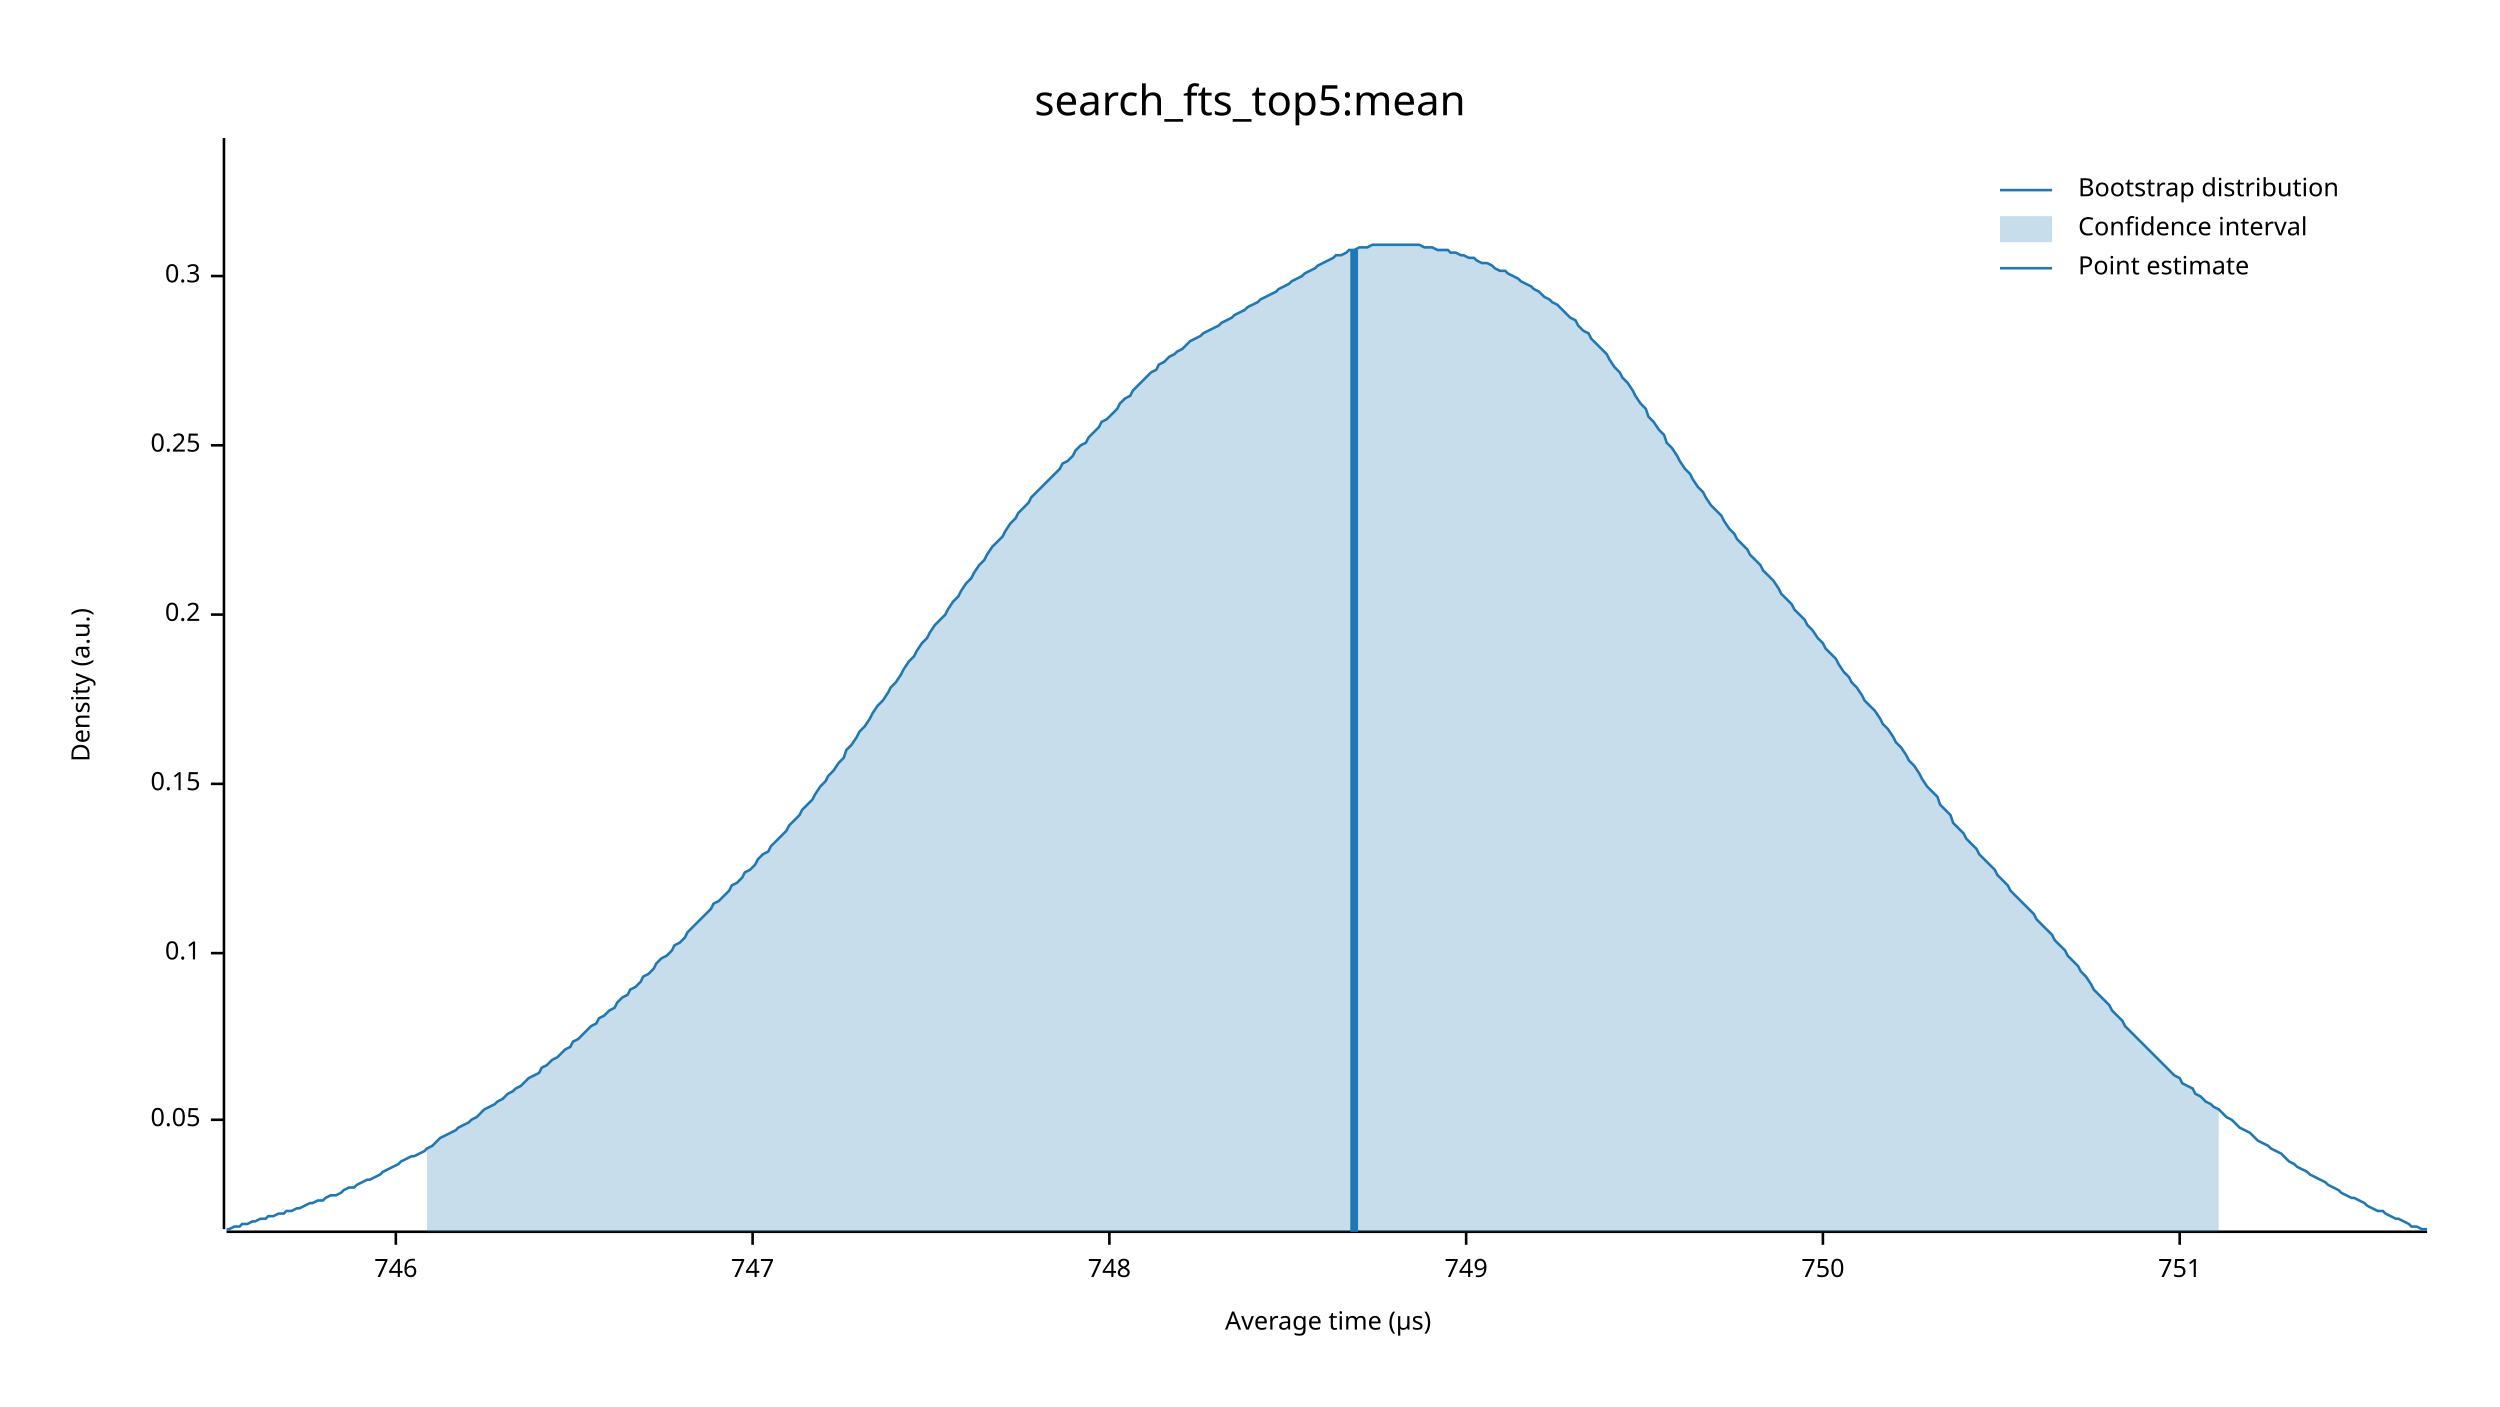
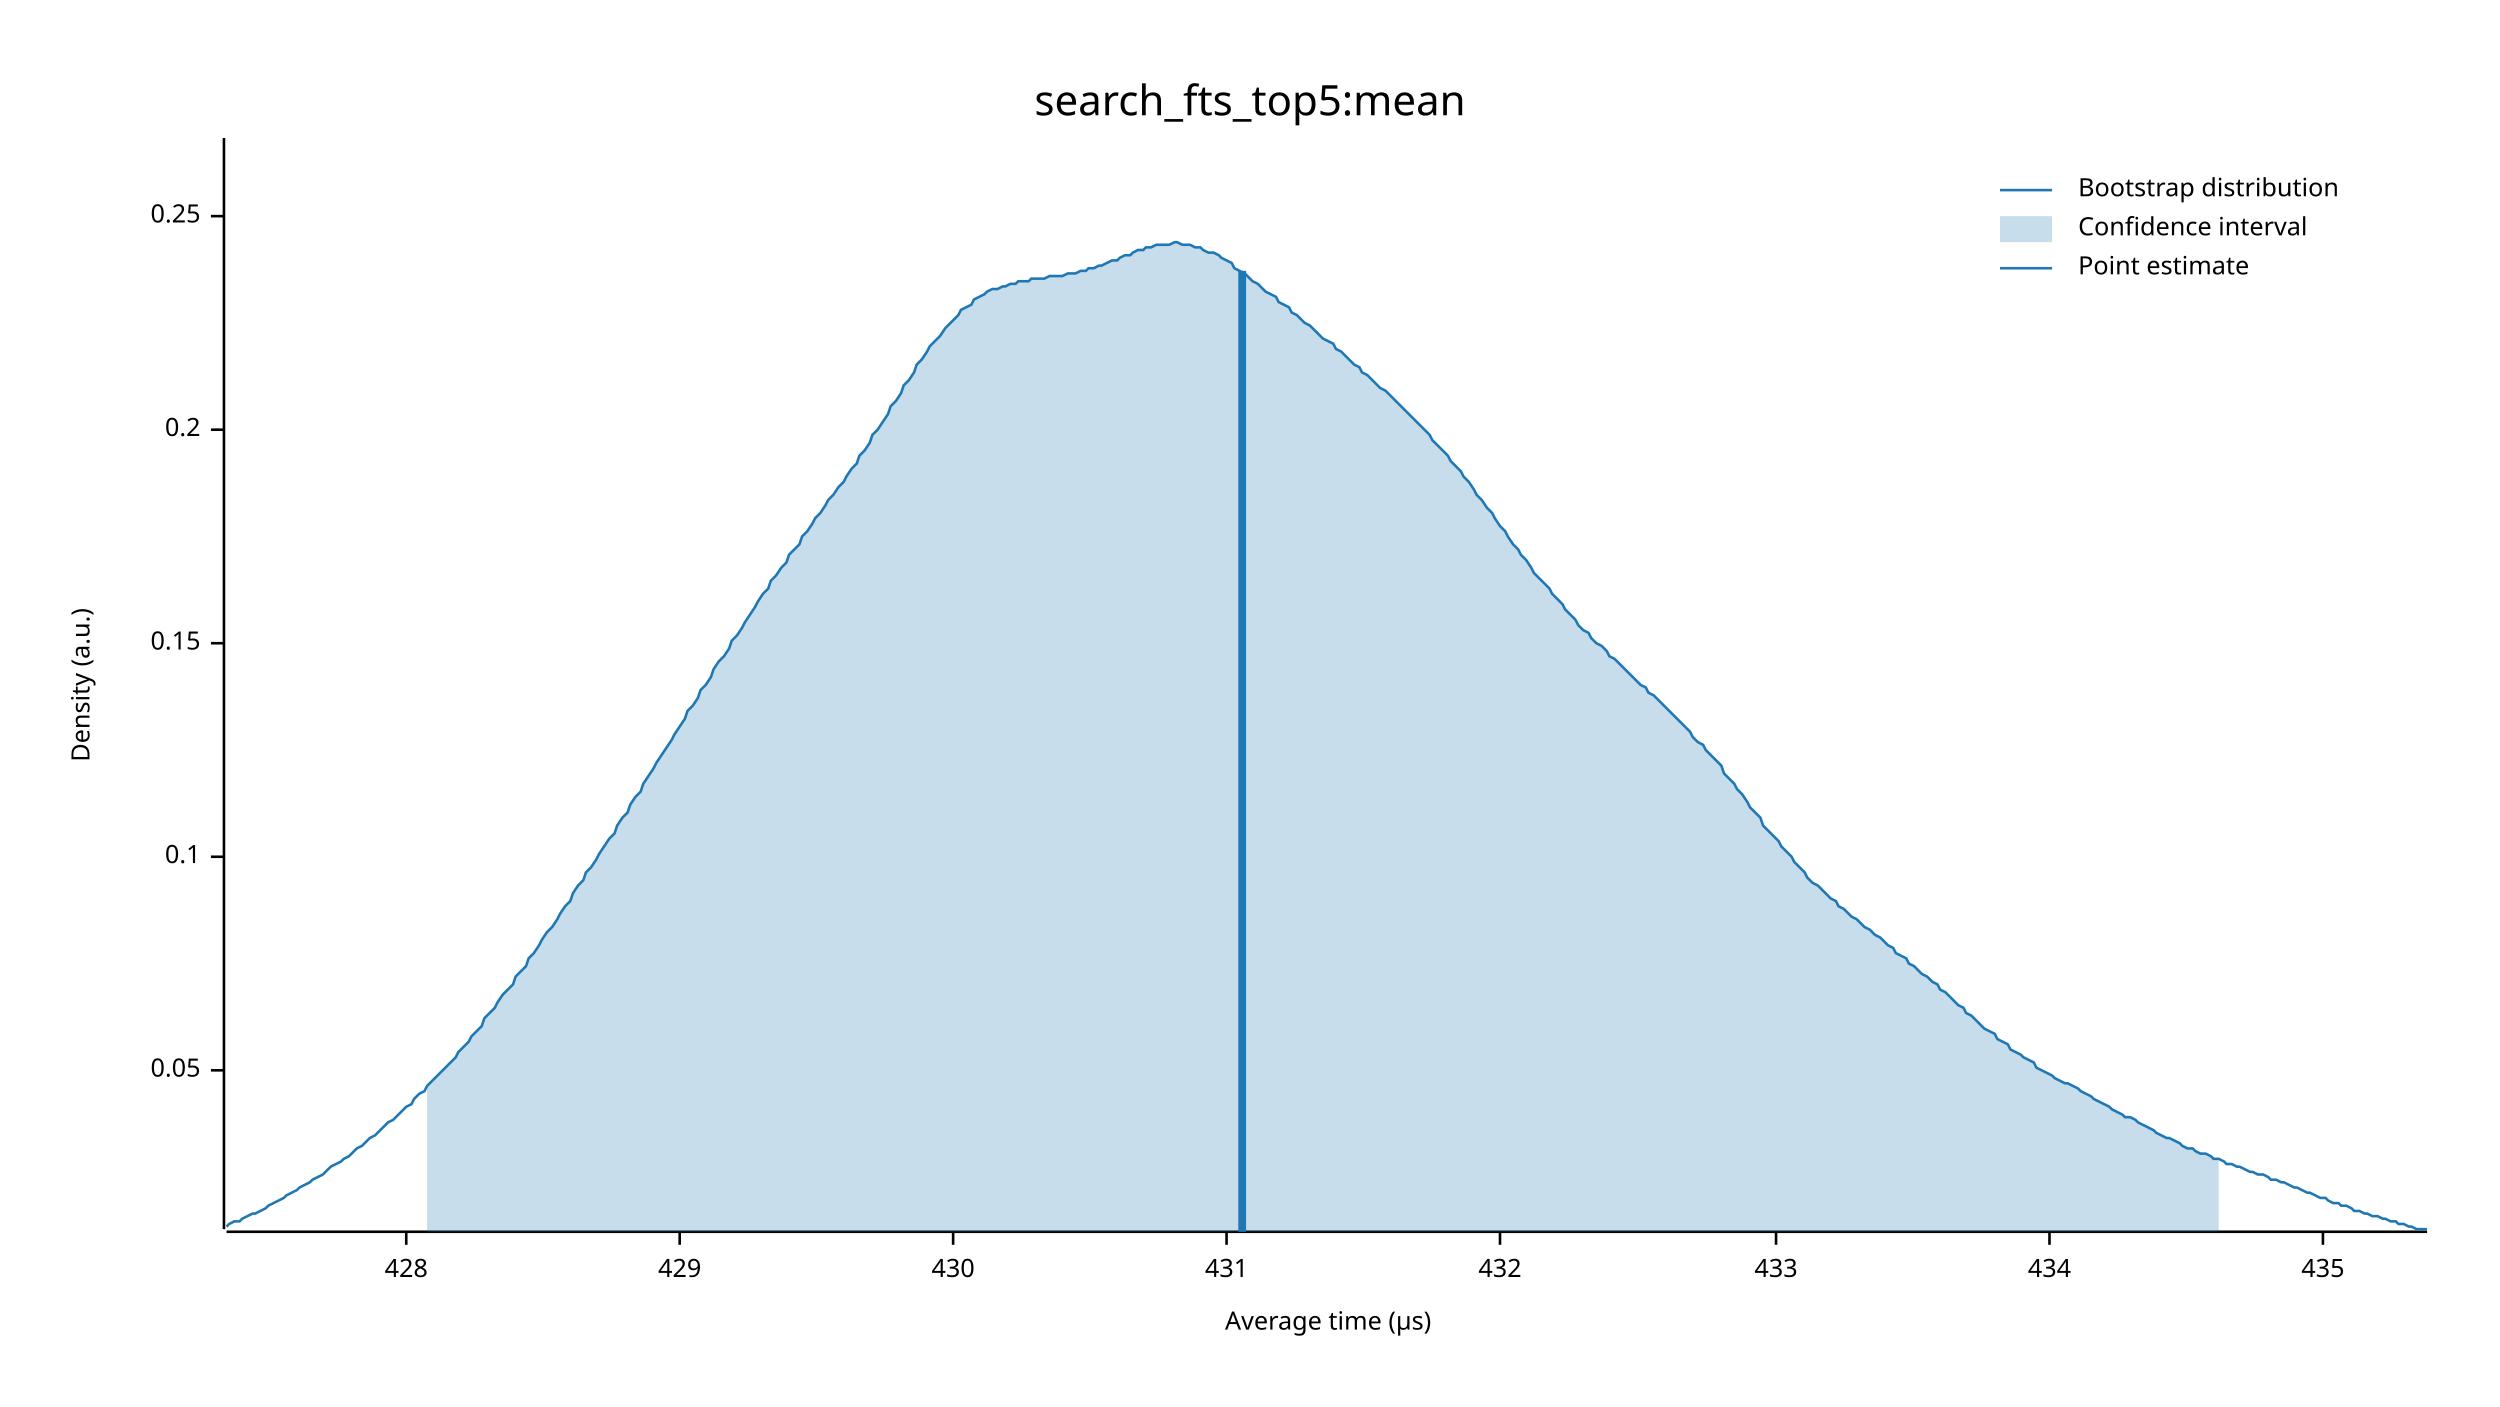
<svg xmlns="http://www.w3.org/2000/svg" width="960" height="540" viewBox="0 0 960 540">
  <text x="480" y="32" dy="0.76em" text-anchor="middle" font-family="sans-serif" font-size="16.129" opacity="1" fill="#000000">
search_fts_top5:mean
</text>
  <text x="27" y="263" dy="0.76em" text-anchor="middle" font-family="sans-serif" font-size="9.677" opacity="1" fill="#000000" transform="rotate(270, 27, 263)">
Density (a.u.)
</text>
  <text x="510" y="513" dy="-0.5ex" text-anchor="middle" font-family="sans-serif" font-size="9.677" opacity="1" fill="#000000">
Average time (µs)
</text>
  <polyline fill="none" opacity="1" stroke="#000000" stroke-width="1" points="86,53 86,472 " />
-   <text x="77" y="430" dy="0.5ex" text-anchor="end" font-family="sans-serif" font-size="9.677" opacity="1" fill="#000000">
+   <text x="77" y="411" dy="0.5ex" text-anchor="end" font-family="sans-serif" font-size="9.677" opacity="1" fill="#000000">
0.05
</text>
-   <polyline fill="none" opacity="1" stroke="#000000" stroke-width="1" points="81,430 86,430 " />
-   <text x="77" y="366" dy="0.5ex" text-anchor="end" font-family="sans-serif" font-size="9.677" opacity="1" fill="#000000">
+   <polyline fill="none" opacity="1" stroke="#000000" stroke-width="1" points="81,411 86,411 " />
+   <text x="77" y="329" dy="0.5ex" text-anchor="end" font-family="sans-serif" font-size="9.677" opacity="1" fill="#000000">
0.1
</text>
-   <polyline fill="none" opacity="1" stroke="#000000" stroke-width="1" points="81,366 86,366 " />
-   <text x="77" y="301" dy="0.5ex" text-anchor="end" font-family="sans-serif" font-size="9.677" opacity="1" fill="#000000">
+   <polyline fill="none" opacity="1" stroke="#000000" stroke-width="1" points="81,329 86,329 " />
+   <text x="77" y="247" dy="0.5ex" text-anchor="end" font-family="sans-serif" font-size="9.677" opacity="1" fill="#000000">
0.15
</text>
-   <polyline fill="none" opacity="1" stroke="#000000" stroke-width="1" points="81,301 86,301 " />
-   <text x="77" y="236" dy="0.5ex" text-anchor="end" font-family="sans-serif" font-size="9.677" opacity="1" fill="#000000">
+   <polyline fill="none" opacity="1" stroke="#000000" stroke-width="1" points="81,247 86,247 " />
+   <text x="77" y="165" dy="0.5ex" text-anchor="end" font-family="sans-serif" font-size="9.677" opacity="1" fill="#000000">
0.2
</text>
-   <polyline fill="none" opacity="1" stroke="#000000" stroke-width="1" points="81,236 86,236 " />
-   <text x="77" y="171" dy="0.5ex" text-anchor="end" font-family="sans-serif" font-size="9.677" opacity="1" fill="#000000">
+   <polyline fill="none" opacity="1" stroke="#000000" stroke-width="1" points="81,165 86,165 " />
+   <text x="77" y="83" dy="0.5ex" text-anchor="end" font-family="sans-serif" font-size="9.677" opacity="1" fill="#000000">
0.25
</text>
-   <polyline fill="none" opacity="1" stroke="#000000" stroke-width="1" points="81,171 86,171 " />
-   <text x="77" y="106" dy="0.5ex" text-anchor="end" font-family="sans-serif" font-size="9.677" opacity="1" fill="#000000">
- 0.3
+   <polyline fill="none" opacity="1" stroke="#000000" stroke-width="1" points="81,83 86,83 " />
+   <polyline fill="none" opacity="1" stroke="#000000" stroke-width="1" points="87,473 932,473 " />
+   <text x="156" y="483" dy="0.76em" text-anchor="middle" font-family="sans-serif" font-size="9.677" opacity="1" fill="#000000">
+ 428
</text>
-   <polyline fill="none" opacity="1" stroke="#000000" stroke-width="1" points="81,106 86,106 " />
-   <polyline fill="none" opacity="1" stroke="#000000" stroke-width="1" points="87,473 932,473 " />
-   <text x="152" y="483" dy="0.76em" text-anchor="middle" font-family="sans-serif" font-size="9.677" opacity="1" fill="#000000">
- 746
+   <polyline fill="none" opacity="1" stroke="#000000" stroke-width="1" points="156,473 156,478 " />
+   <text x="261" y="483" dy="0.76em" text-anchor="middle" font-family="sans-serif" font-size="9.677" opacity="1" fill="#000000">
+ 429
</text>
-   <polyline fill="none" opacity="1" stroke="#000000" stroke-width="1" points="152,473 152,478 " />
-   <text x="289" y="483" dy="0.76em" text-anchor="middle" font-family="sans-serif" font-size="9.677" opacity="1" fill="#000000">
- 747
+   <polyline fill="none" opacity="1" stroke="#000000" stroke-width="1" points="261,473 261,478 " />
+   <text x="366" y="483" dy="0.76em" text-anchor="middle" font-family="sans-serif" font-size="9.677" opacity="1" fill="#000000">
+ 430
</text>
-   <polyline fill="none" opacity="1" stroke="#000000" stroke-width="1" points="289,473 289,478 " />
-   <text x="426" y="483" dy="0.76em" text-anchor="middle" font-family="sans-serif" font-size="9.677" opacity="1" fill="#000000">
- 748
+   <polyline fill="none" opacity="1" stroke="#000000" stroke-width="1" points="366,473 366,478 " />
+   <text x="471" y="483" dy="0.76em" text-anchor="middle" font-family="sans-serif" font-size="9.677" opacity="1" fill="#000000">
+ 431
</text>
-   <polyline fill="none" opacity="1" stroke="#000000" stroke-width="1" points="426,473 426,478 " />
-   <text x="563" y="483" dy="0.76em" text-anchor="middle" font-family="sans-serif" font-size="9.677" opacity="1" fill="#000000">
- 749
+   <polyline fill="none" opacity="1" stroke="#000000" stroke-width="1" points="471,473 471,478 " />
+   <text x="576" y="483" dy="0.76em" text-anchor="middle" font-family="sans-serif" font-size="9.677" opacity="1" fill="#000000">
+ 432
</text>
-   <polyline fill="none" opacity="1" stroke="#000000" stroke-width="1" points="563,473 563,478 " />
-   <text x="700" y="483" dy="0.76em" text-anchor="middle" font-family="sans-serif" font-size="9.677" opacity="1" fill="#000000">
- 750
+   <polyline fill="none" opacity="1" stroke="#000000" stroke-width="1" points="576,473 576,478 " />
+   <text x="682" y="483" dy="0.76em" text-anchor="middle" font-family="sans-serif" font-size="9.677" opacity="1" fill="#000000">
+ 433
</text>
-   <polyline fill="none" opacity="1" stroke="#000000" stroke-width="1" points="700,473 700,478 " />
-   <text x="837" y="483" dy="0.76em" text-anchor="middle" font-family="sans-serif" font-size="9.677" opacity="1" fill="#000000">
- 751
+   <polyline fill="none" opacity="1" stroke="#000000" stroke-width="1" points="682,473 682,478 " />
+   <text x="787" y="483" dy="0.76em" text-anchor="middle" font-family="sans-serif" font-size="9.677" opacity="1" fill="#000000">
+ 434
</text>
-   <polyline fill="none" opacity="1" stroke="#000000" stroke-width="1" points="837,473 837,478 " />
-   <polyline fill="none" opacity="1" stroke="#1F78B4" stroke-width="1" points="87,472 88,472 90,471 92,471 93,470 95,470 97,469 98,469 100,468 102,468 103,467 105,467 107,466 109,466 110,465 112,465 114,464 115,464 117,463 119,462 120,462 122,461 124,461 125,460 127,459 129,459 131,458 132,457 134,456 136,456 137,455 139,454 141,453 142,453 144,452 146,451 147,450 149,449 151,448 153,447 154,446 156,445 158,444 159,444 161,443 163,442 164,441 166,440 168,438 169,437 171,436 173,435 175,434 176,433 178,432 180,431 181,430 183,429 185,427 186,426 188,425 190,424 191,423 193,422 195,420 197,419 198,418 200,417 202,415 203,414 205,413 207,412 208,410 210,409 212,407 214,406 215,405 217,403 219,402 220,400 222,399 224,397 225,396 227,394 229,393 230,391 232,390 234,388 236,387 237,385 239,383 241,382 242,380 244,379 246,377 247,375 249,374 251,372 252,370 254,368 256,367 258,365 259,363 261,362 263,360 264,358 266,356 268,354 269,353 271,351 273,349 274,347 276,346 278,344 280,342 281,340 283,339 285,337 286,335 288,334 290,332 291,330 293,328 295,327 296,325 298,323 300,321 302,319 303,317 305,315 307,313 308,311 310,309 312,307 313,305 315,302 317,300 318,298 320,296 322,293 324,291 325,288 327,286 329,283 330,281 332,279 334,276 335,274 337,271 339,269 341,266 342,264 344,262 346,259 347,257 349,254 351,252 352,250 354,247 356,245 357,243 359,240 361,238 363,236 364,234 366,231 368,229 369,227 371,224 373,222 374,220 376,217 378,215 379,213 381,210 383,208 385,206 386,204 388,201 390,199 391,197 393,195 395,193 396,191 398,189 400,187 401,186 403,184 405,182 407,180 408,178 410,177 412,175 413,173 415,171 417,170 418,168 420,166 422,164 423,162 425,161 427,159 429,157 430,155 432,153 434,152 435,150 437,148 439,146 440,145 442,143 444,142 445,140 447,139 449,137 451,136 452,135 454,134 456,132 457,131 459,130 461,129 462,128 464,127 466,126 468,125 469,124 471,123 473,122 474,121 476,120 478,119 479,118 481,117 483,116 484,115 486,114 488,113 490,112 491,111 493,110 495,109 496,108 498,107 500,106 501,105 503,104 505,103 506,102 508,101 510,100 512,99 513,98 515,98 517,97 518,96 520,96 522,95 523,95 525,95 527,94 528,94 530,94 532,94 534,94 535,94 537,94 539,94 540,94 542,94 544,94 545,94 547,95 549,95 550,95 552,96 554,96 556,96 557,97 559,97 561,98 562,98 564,99 566,99 567,100 569,101 571,101 573,102 574,103 576,104 578,104 579,105 581,106 583,107 584,108 586,109 588,110 589,111 591,112 593,114 595,115 596,116 598,117 600,119 601,120 603,122 605,123 606,125 608,127 610,128 611,130 613,132 615,134 617,136 618,138 620,141 622,143 623,145 625,147 627,150 628,152 630,155 632,157 633,160 635,162 637,165 639,167 640,170 642,172 644,175 645,177 647,180 649,182 650,184 652,187 654,189 655,191 657,194 659,196 661,198 662,200 664,203 666,205 667,207 669,209 671,211 672,213 674,215 676,217 677,219 679,221 681,223 683,226 684,228 686,230 688,232 689,234 691,236 693,238 694,240 696,242 698,245 700,247 701,249 703,251 705,253 706,255 708,258 710,260 711,262 713,264 715,267 716,269 718,271 720,273 722,276 723,278 725,280 727,283 728,285 730,287 732,290 733,292 735,294 737,297 738,299 740,302 742,304 744,306 745,309 747,311 749,313 750,316 752,318 754,320 755,322 757,324 759,326 760,328 762,330 764,332 766,334 767,336 769,338 771,340 772,342 774,344 776,346 777,347 779,349 781,351 782,353 784,355 786,357 788,359 789,361 791,363 793,365 794,367 796,369 798,371 799,373 801,375 803,378 804,380 806,382 808,384 810,386 811,388 813,390 815,392 816,394 818,396 820,398 821,399 823,401 825,403 827,405 828,406 830,408 832,410 833,411 835,413 837,414 838,416 840,417 842,418 843,420 845,421 847,423 849,424 850,425 852,426 854,428 855,429 857,430 859,432 860,433 862,434 864,435 865,436 867,438 869,439 871,440 872,441 874,442 876,443 877,444 879,446 881,447 882,448 884,449 886,450 887,451 889,452 891,453 893,454 894,455 896,456 898,457 899,458 901,459 903,460 904,460 906,461 908,462 909,463 911,464 913,465 915,465 916,466 918,467 920,468 921,468 923,469 925,470 926,471 928,471 930,472 932,472 " />
-   <polygon opacity="0.25" fill="#1F78B4" points="164,441 166,440 168,438 169,437 171,436 173,435 175,434 176,433 178,432 180,431 181,430 183,429 185,427 186,426 188,425 190,424 191,423 193,422 195,420 197,419 198,418 200,417 202,415 203,414 205,413 207,412 208,410 210,409 212,407 214,406 215,405 217,403 219,402 220,400 222,399 224,397 225,396 227,394 229,393 230,391 232,390 234,388 236,387 237,385 239,383 241,382 242,380 244,379 246,377 247,375 249,374 251,372 252,370 254,368 256,367 258,365 259,363 261,362 263,360 264,358 266,356 268,354 269,353 271,351 273,349 274,347 276,346 278,344 280,342 281,340 283,339 285,337 286,335 288,334 290,332 291,330 293,328 295,327 296,325 298,323 300,321 302,319 303,317 305,315 307,313 308,311 310,309 312,307 313,305 315,302 317,300 318,298 320,296 322,293 324,291 325,288 327,286 329,283 330,281 332,279 334,276 335,274 337,271 339,269 341,266 342,264 344,262 346,259 347,257 349,254 351,252 352,250 354,247 356,245 357,243 359,240 361,238 363,236 364,234 366,231 368,229 369,227 371,224 373,222 374,220 376,217 378,215 379,213 381,210 383,208 385,206 386,204 388,201 390,199 391,197 393,195 395,193 396,191 398,189 400,187 401,186 403,184 405,182 407,180 408,178 410,177 412,175 413,173 415,171 417,170 418,168 420,166 422,164 423,162 425,161 427,159 429,157 430,155 432,153 434,152 435,150 437,148 439,146 440,145 442,143 444,142 445,140 447,139 449,137 451,136 452,135 454,134 456,132 457,131 459,130 461,129 462,128 464,127 466,126 468,125 469,124 471,123 473,122 474,121 476,120 478,119 479,118 481,117 483,116 484,115 486,114 488,113 490,112 491,111 493,110 495,109 496,108 498,107 500,106 501,105 503,104 505,103 506,102 508,101 510,100 512,99 513,98 515,98 517,97 518,96 520,96 522,95 523,95 525,95 527,94 528,94 530,94 532,94 534,94 535,94 537,94 539,94 540,94 542,94 544,94 545,94 547,95 549,95 550,95 552,96 554,96 556,96 557,97 559,97 561,98 562,98 564,99 566,99 567,100 569,101 571,101 573,102 574,103 576,104 578,104 579,105 581,106 583,107 584,108 586,109 588,110 589,111 591,112 593,114 595,115 596,116 598,117 600,119 601,120 603,122 605,123 606,125 608,127 610,128 611,130 613,132 615,134 617,136 618,138 620,141 622,143 623,145 625,147 627,150 628,152 630,155 632,157 633,160 635,162 637,165 639,167 640,170 642,172 644,175 645,177 647,180 649,182 650,184 652,187 654,189 655,191 657,194 659,196 661,198 662,200 664,203 666,205 667,207 669,209 671,211 672,213 674,215 676,217 677,219 679,221 681,223 683,226 684,228 686,230 688,232 689,234 691,236 693,238 694,240 696,242 698,245 700,247 701,249 703,251 705,253 706,255 708,258 710,260 711,262 713,264 715,267 716,269 718,271 720,273 722,276 723,278 725,280 727,283 728,285 730,287 732,290 733,292 735,294 737,297 738,299 740,302 742,304 744,306 745,309 747,311 749,313 750,316 752,318 754,320 755,322 757,324 759,326 760,328 762,330 764,332 766,334 767,336 769,338 771,340 772,342 774,344 776,346 777,347 779,349 781,351 782,353 784,355 786,357 788,359 789,361 791,363 793,365 794,367 796,369 798,371 799,373 801,375 803,378 804,380 806,382 808,384 810,386 811,388 813,390 815,392 816,394 818,396 820,398 821,399 823,401 825,403 827,405 828,406 830,408 832,410 833,411 835,413 837,414 838,416 840,417 842,418 843,420 845,421 847,423 849,424 850,425 852,426 852,473 164,473 " />
-   <polyline fill="none" opacity="1" stroke="#1F78B4" stroke-width="3" points="520,473 520,96 " />
+   <polyline fill="none" opacity="1" stroke="#000000" stroke-width="1" points="787,473 787,478 " />
+   <text x="892" y="483" dy="0.76em" text-anchor="middle" font-family="sans-serif" font-size="9.677" opacity="1" fill="#000000">
+ 435
+ </text>
+   <polyline fill="none" opacity="1" stroke="#000000" stroke-width="1" points="892,473 892,478 " />
+   <polyline fill="none" opacity="1" stroke="#1F78B4" stroke-width="1" points="87,471 88,470 90,469 92,469 93,468 95,467 97,466 98,466 100,465 102,464 103,463 105,462 107,461 109,460 110,459 112,458 114,457 115,456 117,455 119,454 120,453 122,452 124,451 125,450 127,448 129,447 131,446 132,445 134,444 136,442 137,441 139,440 141,438 142,437 144,436 146,434 147,433 149,431 151,430 153,428 154,427 156,425 158,424 159,422 161,420 163,419 164,417 166,415 168,413 169,412 171,410 173,408 175,406 176,404 178,402 180,400 181,398 183,396 185,394 186,391 188,389 190,387 191,385 193,382 195,380 197,378 198,375 200,373 202,371 203,368 205,366 207,363 208,361 210,358 212,356 214,353 215,351 217,348 219,346 220,343 222,340 224,338 225,335 227,333 229,330 230,328 232,325 234,322 236,320 237,317 239,314 241,312 242,309 244,306 246,304 247,301 249,298 251,295 252,293 254,290 256,287 258,284 259,282 261,279 263,276 264,273 266,271 268,268 269,265 271,263 273,260 274,257 276,254 278,252 280,249 281,246 283,244 285,241 286,239 288,236 290,233 291,231 293,228 295,226 296,223 298,221 300,218 302,216 303,213 305,211 307,209 308,206 310,204 312,201 313,199 315,197 317,194 318,192 320,190 322,187 324,185 325,183 327,180 329,178 330,175 332,173 334,170 335,167 337,165 339,162 341,159 342,156 344,154 346,151 347,148 349,146 351,143 352,140 354,138 356,135 357,133 359,131 361,129 363,126 364,125 366,123 368,121 369,119 371,118 373,117 374,115 376,114 378,113 379,112 381,111 383,111 385,110 386,110 388,109 390,109 391,108 393,108 395,108 396,107 398,107 400,107 401,107 403,106 405,106 407,106 408,106 410,105 412,105 413,105 415,104 417,104 418,103 420,103 422,102 423,102 425,101 427,100 429,100 430,99 432,98 434,98 435,97 437,96 439,96 440,95 442,95 444,94 445,94 447,94 449,94 451,93 452,93 454,94 456,94 457,94 459,95 461,95 462,96 464,97 466,97 468,98 469,99 471,100 473,101 474,103 476,104 478,105 479,106 481,108 483,109 484,110 486,112 488,113 490,114 491,116 493,117 495,118 496,120 498,121 500,123 501,124 503,125 505,127 506,128 508,130 510,131 512,132 513,134 515,135 517,137 518,138 520,140 522,141 523,143 525,144 527,146 528,147 530,149 532,150 534,152 535,153 537,155 539,157 540,158 542,160 544,162 545,163 547,165 549,167 550,169 552,171 554,173 556,175 557,177 559,179 561,181 562,183 564,185 566,188 567,190 569,192 571,195 573,197 574,199 576,202 578,204 579,206 581,209 583,211 584,213 586,215 588,218 589,220 591,222 593,224 595,226 596,228 598,230 600,232 601,234 603,236 605,238 606,240 608,242 610,243 611,245 613,247 615,248 617,250 618,252 620,253 622,255 623,256 625,258 627,260 628,261 630,263 632,264 633,266 635,267 637,269 639,271 640,272 642,274 644,276 645,277 647,279 649,281 650,283 652,285 654,286 655,288 657,290 659,292 661,294 662,297 664,299 666,301 667,303 669,305 671,308 672,310 674,312 676,314 677,317 679,319 681,321 683,323 684,325 686,327 688,329 689,331 691,333 693,335 694,337 696,339 698,340 700,342 701,343 703,345 705,346 706,348 708,349 710,351 711,352 713,353 715,355 716,356 718,357 720,359 722,360 723,361 725,363 727,364 728,366 730,367 732,368 733,370 735,371 737,373 738,374 740,375 742,377 744,378 745,380 747,381 749,383 750,384 752,386 754,387 755,389 757,390 759,392 760,393 762,395 764,396 766,397 767,399 769,400 771,401 772,403 774,404 776,405 777,406 779,407 781,408 782,410 784,411 786,412 788,413 789,414 791,415 793,416 794,416 796,417 798,418 799,419 801,420 803,421 804,422 806,423 808,424 810,425 811,426 813,427 815,428 816,429 818,429 820,430 821,431 823,432 825,433 827,434 828,435 830,436 832,437 833,437 835,438 837,439 838,440 840,441 842,441 843,442 845,443 847,443 849,444 850,445 852,445 854,446 855,447 857,447 859,448 860,448 862,449 864,450 865,450 867,451 869,451 871,452 872,453 874,453 876,454 877,454 879,455 881,456 882,456 884,457 886,458 887,458 889,459 891,460 893,460 894,461 896,462 898,462 899,463 901,463 903,464 904,465 906,465 908,466 909,466 911,467 913,467 915,468 916,468 918,469 920,469 921,470 923,470 925,471 926,471 928,472 930,472 932,472 " />
+   <polygon opacity="0.25" fill="#1F78B4" points="164,417 166,415 168,413 169,412 171,410 173,408 175,406 176,404 178,402 180,400 181,398 183,396 185,394 186,391 188,389 190,387 191,385 193,382 195,380 197,378 198,375 200,373 202,371 203,368 205,366 207,363 208,361 210,358 212,356 214,353 215,351 217,348 219,346 220,343 222,340 224,338 225,335 227,333 229,330 230,328 232,325 234,322 236,320 237,317 239,314 241,312 242,309 244,306 246,304 247,301 249,298 251,295 252,293 254,290 256,287 258,284 259,282 261,279 263,276 264,273 266,271 268,268 269,265 271,263 273,260 274,257 276,254 278,252 280,249 281,246 283,244 285,241 286,239 288,236 290,233 291,231 293,228 295,226 296,223 298,221 300,218 302,216 303,213 305,211 307,209 308,206 310,204 312,201 313,199 315,197 317,194 318,192 320,190 322,187 324,185 325,183 327,180 329,178 330,175 332,173 334,170 335,167 337,165 339,162 341,159 342,156 344,154 346,151 347,148 349,146 351,143 352,140 354,138 356,135 357,133 359,131 361,129 363,126 364,125 366,123 368,121 369,119 371,118 373,117 374,115 376,114 378,113 379,112 381,111 383,111 385,110 386,110 388,109 390,109 391,108 393,108 395,108 396,107 398,107 400,107 401,107 403,106 405,106 407,106 408,106 410,105 412,105 413,105 415,104 417,104 418,103 420,103 422,102 423,102 425,101 427,100 429,100 430,99 432,98 434,98 435,97 437,96 439,96 440,95 442,95 444,94 445,94 447,94 449,94 451,93 452,93 454,94 456,94 457,94 459,95 461,95 462,96 464,97 466,97 468,98 469,99 471,100 473,101 474,103 476,104 478,105 479,106 481,108 483,109 484,110 486,112 488,113 490,114 491,116 493,117 495,118 496,120 498,121 500,123 501,124 503,125 505,127 506,128 508,130 510,131 512,132 513,134 515,135 517,137 518,138 520,140 522,141 523,143 525,144 527,146 528,147 530,149 532,150 534,152 535,153 537,155 539,157 540,158 542,160 544,162 545,163 547,165 549,167 550,169 552,171 554,173 556,175 557,177 559,179 561,181 562,183 564,185 566,188 567,190 569,192 571,195 573,197 574,199 576,202 578,204 579,206 581,209 583,211 584,213 586,215 588,218 589,220 591,222 593,224 595,226 596,228 598,230 600,232 601,234 603,236 605,238 606,240 608,242 610,243 611,245 613,247 615,248 617,250 618,252 620,253 622,255 623,256 625,258 627,260 628,261 630,263 632,264 633,266 635,267 637,269 639,271 640,272 642,274 644,276 645,277 647,279 649,281 650,283 652,285 654,286 655,288 657,290 659,292 661,294 662,297 664,299 666,301 667,303 669,305 671,308 672,310 674,312 676,314 677,317 679,319 681,321 683,323 684,325 686,327 688,329 689,331 691,333 693,335 694,337 696,339 698,340 700,342 701,343 703,345 705,346 706,348 708,349 710,351 711,352 713,353 715,355 716,356 718,357 720,359 722,360 723,361 725,363 727,364 728,366 730,367 732,368 733,370 735,371 737,373 738,374 740,375 742,377 744,378 745,380 747,381 749,383 750,384 752,386 754,387 755,389 757,390 759,392 760,393 762,395 764,396 766,397 767,399 769,400 771,401 772,403 774,404 776,405 777,406 779,407 781,408 782,410 784,411 786,412 788,413 789,414 791,415 793,416 794,416 796,417 798,418 799,419 801,420 803,421 804,422 806,423 808,424 810,425 811,426 813,427 815,428 816,429 818,429 820,430 821,431 823,432 825,433 827,434 828,435 830,436 832,437 833,437 835,438 837,439 838,440 840,441 842,441 843,442 845,443 847,443 849,444 850,445 852,445 852,473 164,473 " />
+   <polyline fill="none" opacity="1" stroke="#1F78B4" stroke-width="3" points="477,473 477,104 " />
  <text x="798" y="68" dy="0.76em" text-anchor="start" font-family="sans-serif" font-size="9.677" opacity="1" fill="#000000">
Bootstrap distribution
</text>
  <text x="798" y="83" dy="0.76em" text-anchor="start" font-family="sans-serif" font-size="9.677" opacity="1" fill="#000000">
Confidence interval
</text>
  <text x="798" y="98" dy="0.76em" text-anchor="start" font-family="sans-serif" font-size="9.677" opacity="1" fill="#000000">
Point estimate
</text>
  <polyline fill="none" opacity="1" stroke="#1F78B4" stroke-width="1" points="768,73 788,73 " />
  <rect x="768" y="83" width="20" height="10" opacity="0.25" fill="#1F78B4" stroke="none" />
  <polyline fill="none" opacity="1" stroke="#1F78B4" stroke-width="1" points="768,103 788,103 " />
</svg>
